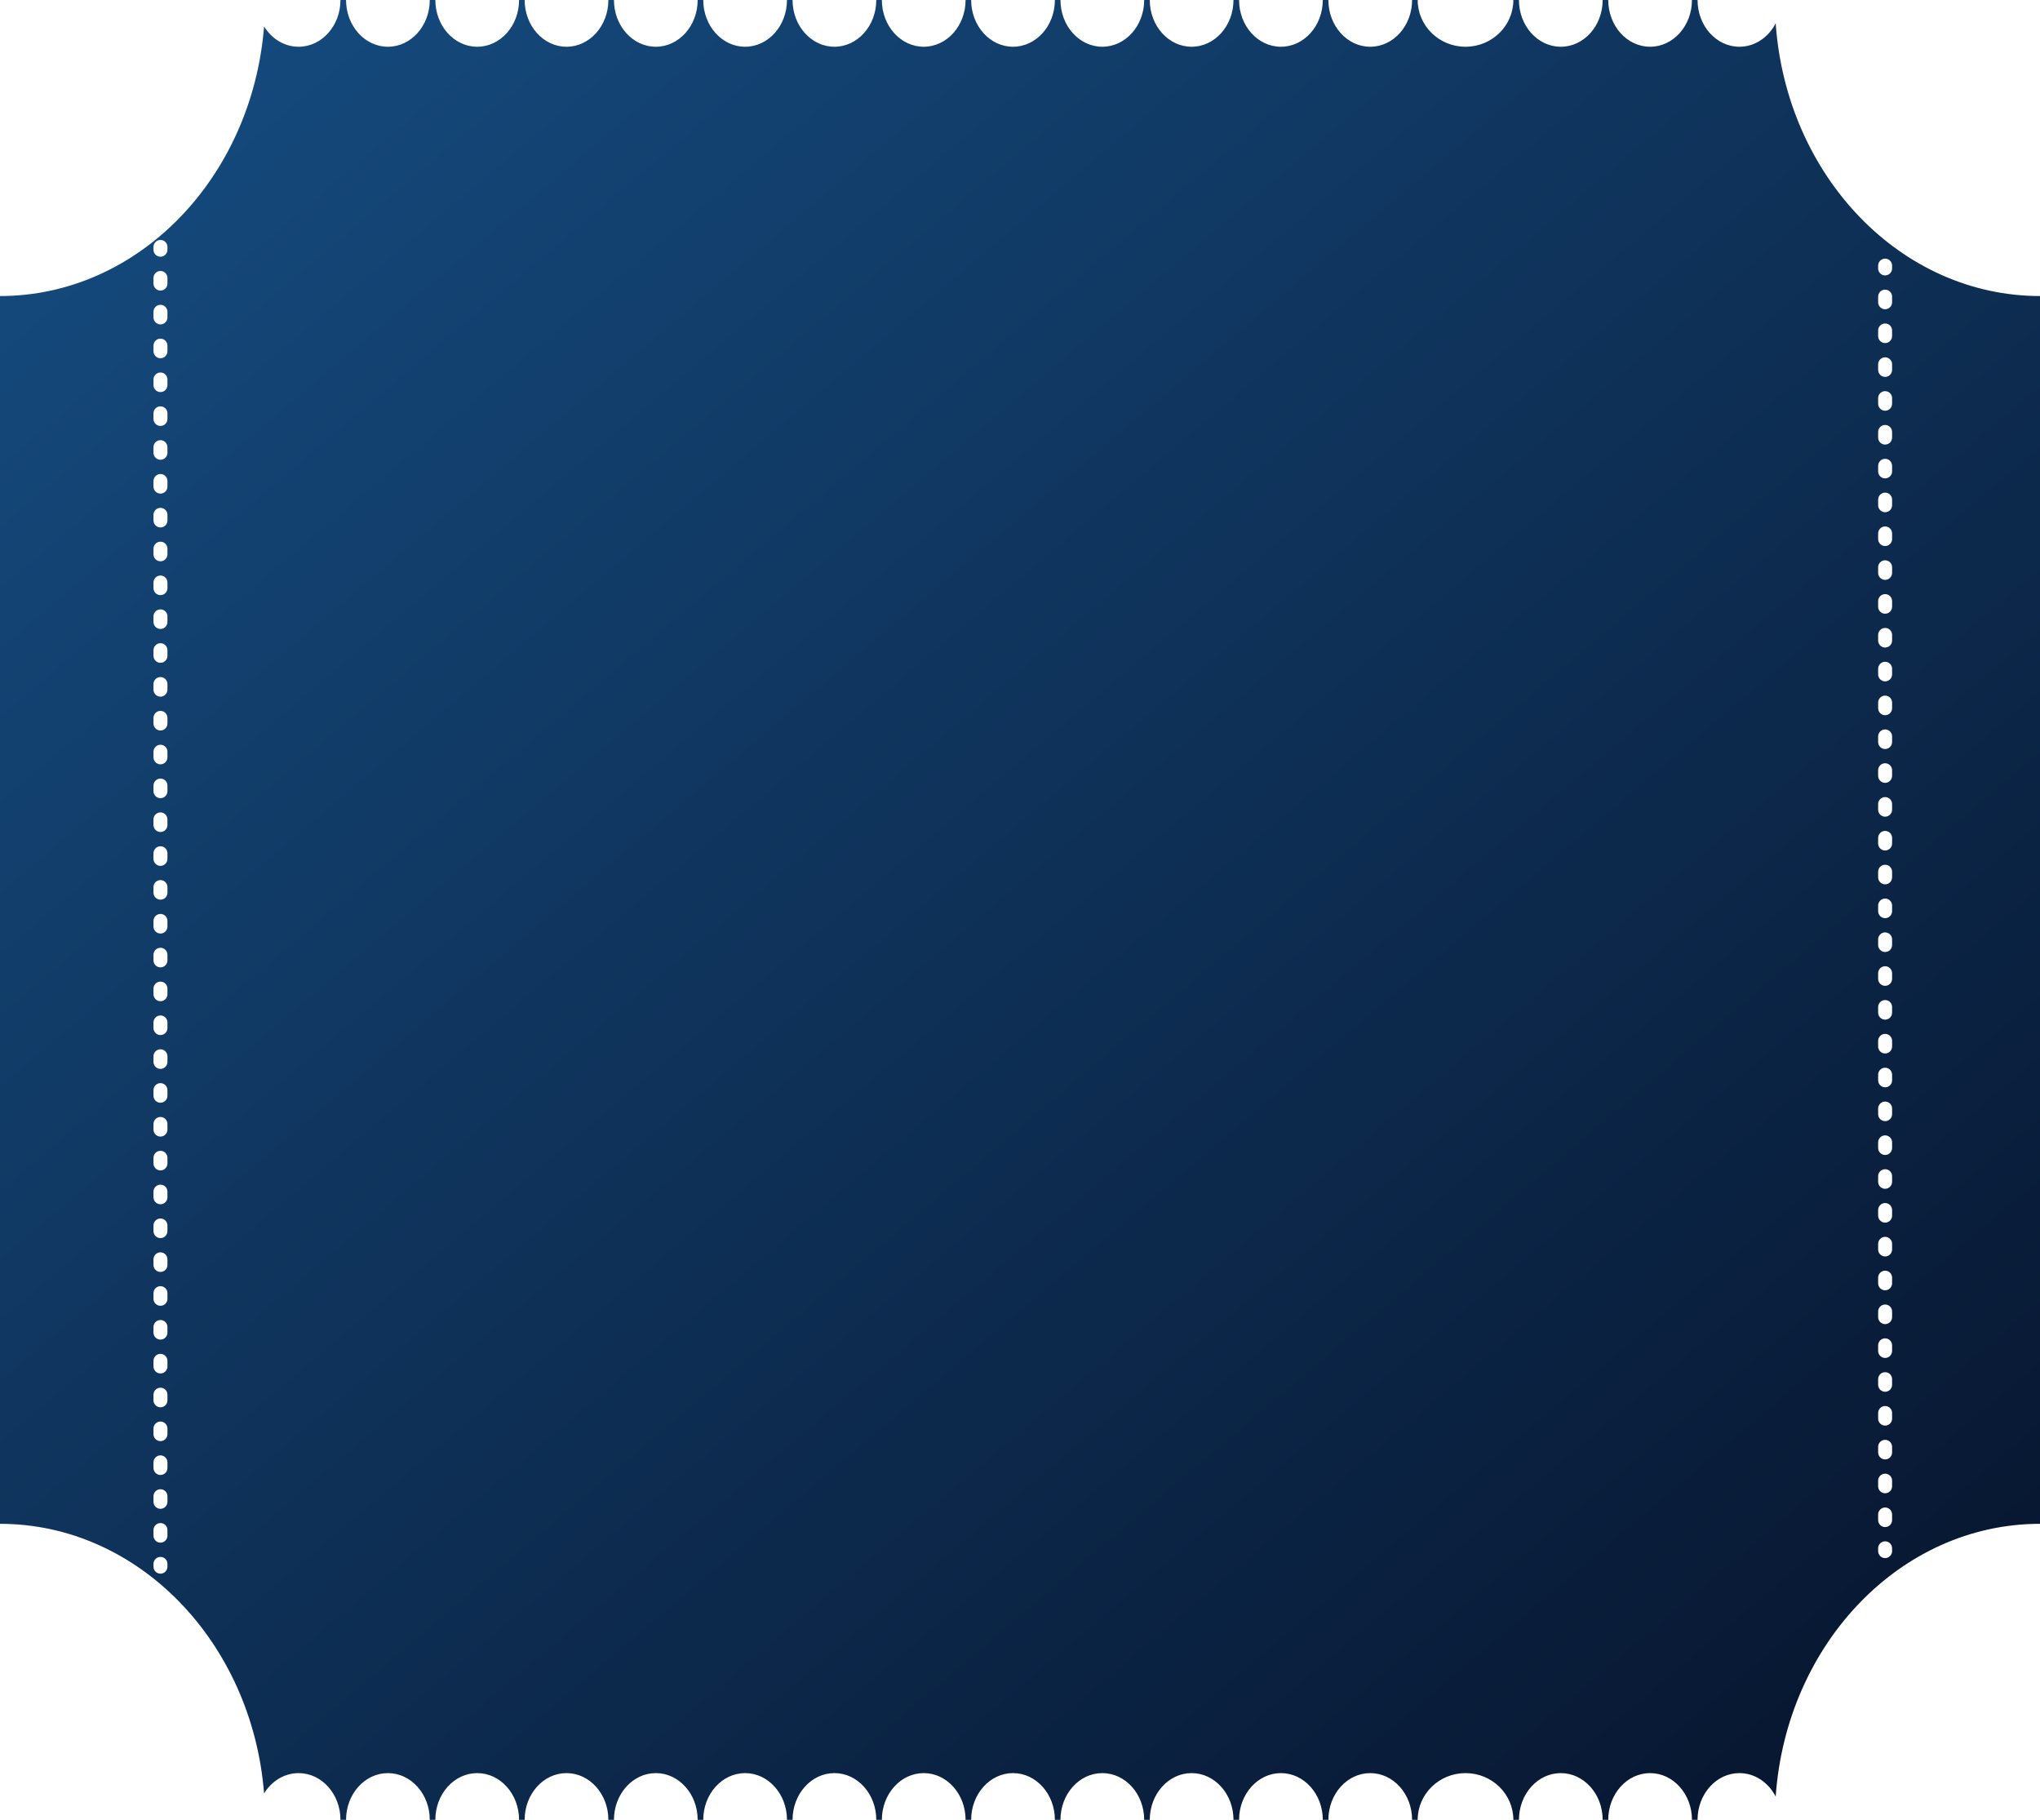
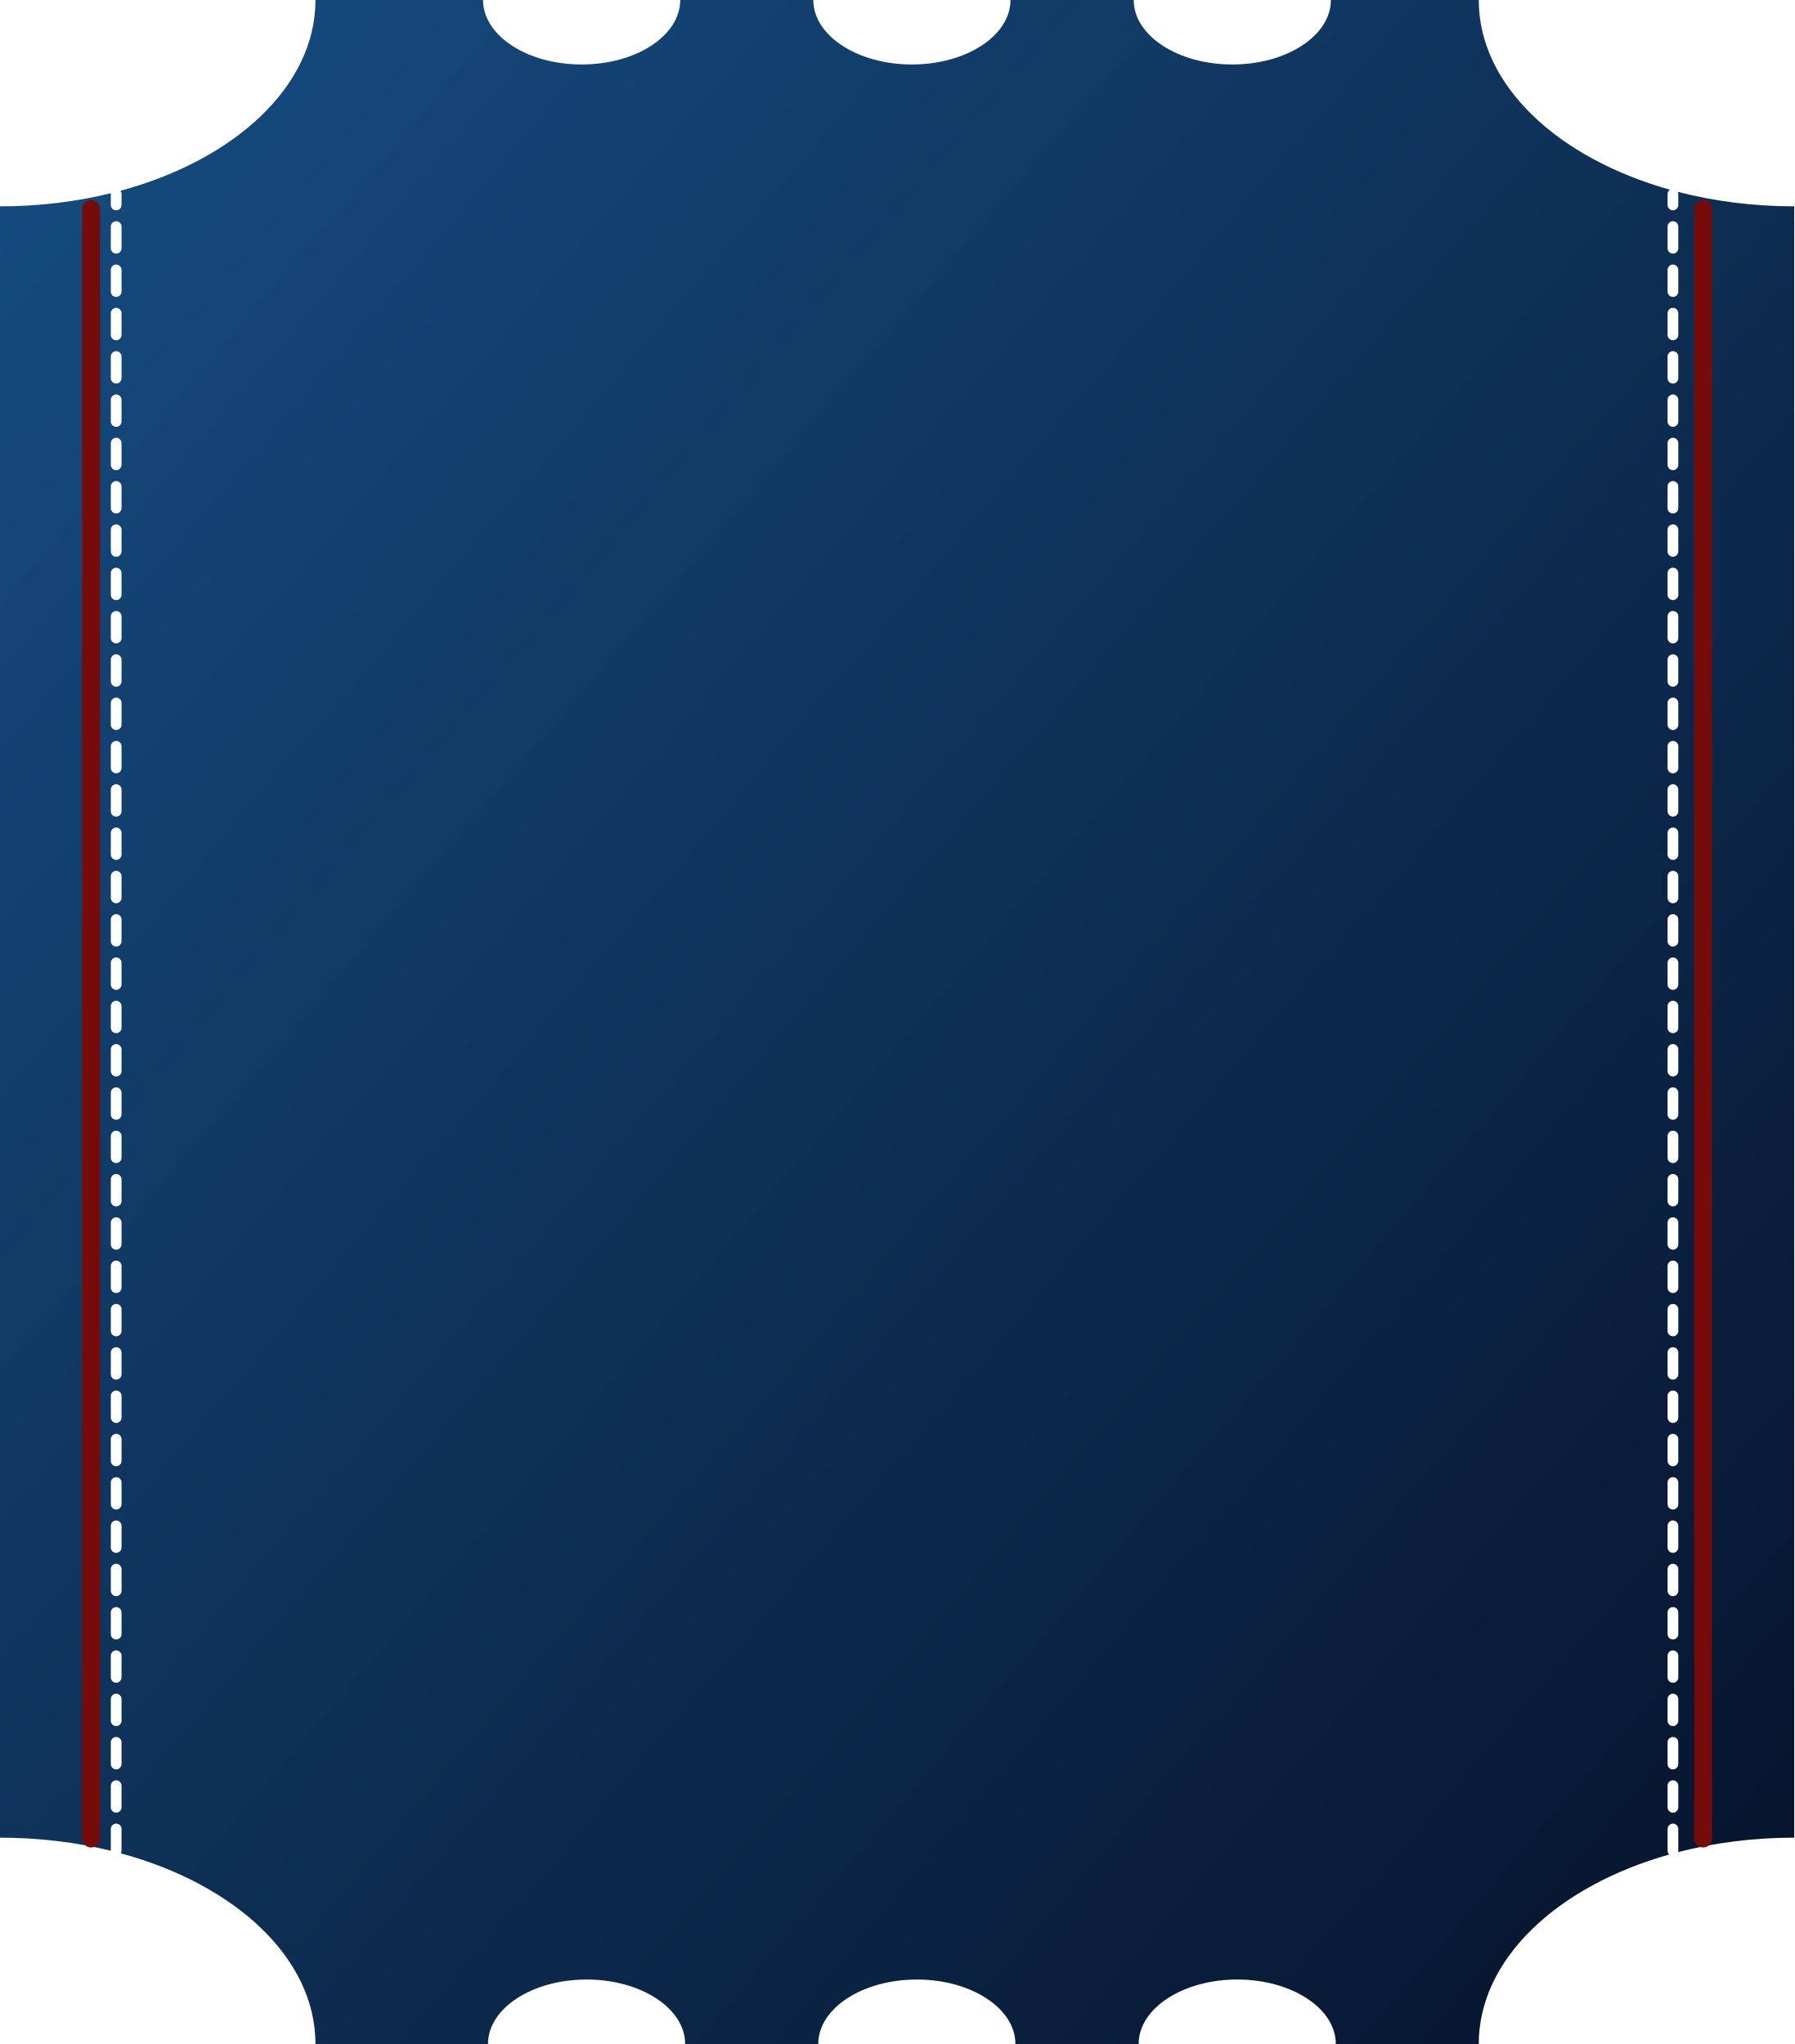
- <svg xmlns="http://www.w3.org/2000/svg" width="731" height="652" viewBox="0 0 731 652" fill="none">
-   <path fill-rule="evenodd" clip-rule="evenodd" d="M606.286 0H608.286C608.286 9.249 615.002 16.747 623.286 16.747C628.846 16.747 633.699 13.369 636.29 8.352C640.105 63.024 681.051 106.062 731 106.062V545.938C681.051 545.938 640.105 588.976 636.29 643.648C633.699 638.631 628.846 635.253 623.286 635.253C615.002 635.253 608.286 642.751 608.286 652H606.286C606.286 642.751 599.57 635.253 591.286 635.253C583.002 635.253 576.286 642.751 576.286 652H574.286C574.286 642.751 567.57 635.253 559.286 635.253C551.002 635.253 544.286 642.751 544.286 652H542.286C542.286 642.751 534.611 635.253 525.143 635.253C515.675 635.253 508 642.751 508 652H506C506 642.751 499.284 635.253 491 635.253C482.716 635.253 476 642.751 476 652H474C474 642.751 467.284 635.253 459 635.253C450.716 635.253 444 642.751 444 652H442C442 642.751 435.284 635.253 427 635.253C418.716 635.253 412 642.751 412 652H410C410 642.751 403.284 635.253 395 635.253C386.716 635.253 380 642.751 380 652H378C378 642.751 371.284 635.253 363 635.253C354.716 635.253 348 642.751 348 652H346C346 642.751 339.284 635.253 331 635.253C322.716 635.253 316 642.751 316 652H314C314 642.751 307.284 635.253 299 635.253C290.716 635.253 284 642.751 284 652H282C282 642.751 275.284 635.253 267 635.253C258.716 635.253 252 642.751 252 652H250C250 642.751 243.284 635.253 235 635.253C226.716 635.253 220 642.751 220 652H218C218 642.751 211.284 635.253 203 635.253C194.716 635.253 188 642.751 188 652H186C186 642.751 179.284 635.253 171 635.253C162.716 635.253 156 642.751 156 652H154C154 642.751 147.284 635.253 139 635.253C130.716 635.253 124 642.751 124 652H122C122 642.751 115.284 635.253 107 635.253C101.864 635.253 97.33 638.135 94.626 642.53C90.336 588.391 49.608 545.938 0 545.938V106.062C49.609 106.062 90.336 63.609 94.626 9.469C97.33 13.864 101.864 16.747 107 16.747C115.284 16.747 122 9.249 122 0H124C124 9.249 130.716 16.747 139 16.747C147.284 16.747 154 9.249 154 0H156C156 9.249 162.716 16.747 171 16.747C179.284 16.747 186 9.249 186 0H188C188 9.249 194.716 16.747 203 16.747C211.284 16.747 218 9.249 218 0H220C220 9.249 226.716 16.747 235 16.747C243.284 16.747 250 9.249 250 0H252C252 9.249 258.716 16.747 267 16.747C275.284 16.747 282 9.249 282 0H284C284 9.249 290.716 16.747 299 16.747C307.284 16.747 314 9.249 314 0H316C316 9.249 322.716 16.747 331 16.747C339.284 16.747 346 9.249 346 0H348C348 9.249 354.716 16.747 363 16.747C371.284 16.747 378 9.249 378 0H380C380 9.249 386.716 16.747 395 16.747C403.284 16.747 410 9.249 410 0H412C412 9.249 418.716 16.747 427 16.747C435.284 16.747 442 9.249 442 0H444C444 9.249 450.716 16.747 459 16.747C467.284 16.747 474 9.249 474 0H476C476 9.249 482.716 16.747 491 16.747C499.284 16.747 506 9.249 506 0H508C508 9.249 515.675 16.747 525.143 16.747C534.611 16.747 542.286 9.249 542.286 0H544.286C544.286 9.249 551.002 16.747 559.286 16.747C567.57 16.747 574.286 9.249 574.286 0H576.286C576.286 9.249 583.002 16.747 591.286 16.747C599.57 16.747 606.286 9.249 606.286 0ZM60 88.466C60 87.085 58.881 85.966 57.5 85.966C56.119 85.966 55 87.085 55 88.466V89.476C55 90.857 56.119 91.976 57.5 91.976C58.881 91.976 60 90.857 60 89.476V88.466ZM60 99.579C60 98.199 58.881 97.079 57.5 97.079C56.119 97.079 55 98.199 55 99.579V101.6C55 102.981 56.119 104.1 57.5 104.1C58.881 104.1 60 102.981 60 101.6V99.579ZM60 111.703C60 110.323 58.881 109.203 57.5 109.203C56.119 109.203 55 110.323 55 111.703V113.724C55 115.105 56.119 116.224 57.5 116.224C58.881 116.224 60 115.105 60 113.724V111.703ZM60 123.827C60 122.447 58.881 121.327 57.5 121.327C56.119 121.327 55 122.447 55 123.827V125.848C55 127.229 56.119 128.348 57.5 128.348C58.881 128.348 60 127.229 60 125.848V123.827ZM60 135.951C60 134.571 58.881 133.451 57.5 133.451C56.119 133.451 55 134.571 55 135.951V137.972C55 139.353 56.119 140.472 57.5 140.472C58.881 140.472 60 139.353 60 137.972V135.951ZM60 148.075C60 146.695 58.881 145.575 57.5 145.575C56.119 145.575 55 146.695 55 148.075V150.096C55 151.477 56.119 152.596 57.5 152.596C58.881 152.596 60 151.477 60 150.096V148.075ZM60 160.199C60 158.819 58.881 157.699 57.5 157.699C56.119 157.699 55 158.819 55 160.199V162.22C55 163.601 56.119 164.72 57.5 164.72C58.881 164.72 60 163.601 60 162.22V160.199ZM60 172.323C60 170.943 58.881 169.823 57.5 169.823C56.119 169.823 55 170.943 55 172.323V174.344C55 175.725 56.119 176.844 57.5 176.844C58.881 176.844 60 175.725 60 174.344V172.323ZM60 184.447C60 183.067 58.881 181.947 57.5 181.947C56.119 181.947 55 183.067 55 184.447V186.468C55 187.849 56.119 188.968 57.5 188.968C58.881 188.968 60 187.849 60 186.468V184.447ZM60 196.571C60 195.191 58.881 194.071 57.5 194.071C56.119 194.071 55 195.191 55 196.571V198.592C55 199.973 56.119 201.092 57.5 201.092C58.881 201.092 60 199.973 60 198.592V196.571ZM60 208.695C60 207.315 58.881 206.195 57.5 206.195C56.119 206.195 55 207.315 55 208.695V210.716C55 212.097 56.119 213.216 57.5 213.216C58.881 213.216 60 212.097 60 210.716V208.695ZM60 220.819C60 219.439 58.881 218.319 57.5 218.319C56.119 218.319 55 219.439 55 220.819V222.84C55 224.221 56.119 225.34 57.5 225.34C58.881 225.34 60 224.221 60 222.84V220.819ZM60 232.943C60 231.563 58.881 230.443 57.5 230.443C56.119 230.443 55 231.563 55 232.943V234.964C55 236.345 56.119 237.464 57.5 237.464C58.881 237.464 60 236.345 60 234.964V232.943ZM60 245.067C60 243.687 58.881 242.567 57.5 242.567C56.119 242.567 55 243.687 55 245.067V247.088C55 248.469 56.119 249.588 57.5 249.588C58.881 249.588 60 248.469 60 247.088V245.067ZM60 257.191C60 255.811 58.881 254.691 57.5 254.691C56.119 254.691 55 255.811 55 257.191V259.212C55 260.593 56.119 261.712 57.5 261.712C58.881 261.712 60 260.593 60 259.212V257.191ZM60 269.315C60 267.935 58.881 266.815 57.5 266.815C56.119 266.815 55 267.935 55 269.315V271.336C55 272.717 56.119 273.836 57.5 273.836C58.881 273.836 60 272.717 60 271.336V269.315ZM60 281.439C60 280.059 58.881 278.939 57.5 278.939C56.119 278.939 55 280.059 55 281.439V283.46C55 284.841 56.119 285.96 57.5 285.96C58.881 285.96 60 284.841 60 283.46V281.439ZM60 293.563C60 292.183 58.881 291.063 57.5 291.063C56.119 291.063 55 292.183 55 293.563V295.584C55 296.965 56.119 298.084 57.5 298.084C58.881 298.084 60 296.965 60 295.584V293.563ZM60 305.687C60 304.307 58.881 303.187 57.5 303.187C56.119 303.187 55 304.307 55 305.687V307.708C55 309.089 56.119 310.208 57.5 310.208C58.881 310.208 60 309.089 60 307.708V305.687ZM60 317.811C60 316.431 58.881 315.311 57.5 315.311C56.119 315.311 55 316.431 55 317.811V319.832C55 321.213 56.119 322.332 57.5 322.332C58.881 322.332 60 321.213 60 319.832V317.811ZM60 329.935C60 328.555 58.881 327.435 57.5 327.435C56.119 327.435 55 328.555 55 329.935V331.956C55 333.337 56.119 334.456 57.5 334.456C58.881 334.456 60 333.337 60 331.956V329.935ZM60 342.059C60 340.679 58.881 339.559 57.5 339.559C56.119 339.559 55 340.679 55 342.059V344.08C55 345.461 56.119 346.58 57.5 346.58C58.881 346.58 60 345.461 60 344.08V342.059ZM60 354.183C60 352.803 58.881 351.683 57.5 351.683C56.119 351.683 55 352.803 55 354.183V356.204C55 357.585 56.119 358.704 57.5 358.704C58.881 358.704 60 357.585 60 356.204V354.183ZM60 366.307C60 364.927 58.881 363.807 57.5 363.807C56.119 363.807 55 364.927 55 366.307V368.328C55 369.709 56.119 370.828 57.5 370.828C58.881 370.828 60 369.709 60 368.328V366.307ZM60 378.431C60 377.051 58.881 375.931 57.5 375.931C56.119 375.931 55 377.051 55 378.431V380.452C55 381.833 56.119 382.952 57.5 382.952C58.881 382.952 60 381.833 60 380.452V378.431ZM60 390.555C60 389.175 58.881 388.055 57.5 388.055C56.119 388.055 55 389.175 55 390.555V392.576C55 393.957 56.119 395.076 57.5 395.076C58.881 395.076 60 393.957 60 392.576V390.555ZM60 402.679C60 401.299 58.881 400.179 57.5 400.179C56.119 400.179 55 401.299 55 402.679V404.7C55 406.081 56.119 407.2 57.5 407.2C58.881 407.2 60 406.081 60 404.7V402.679ZM60 414.803C60 413.422 58.881 412.303 57.5 412.303C56.119 412.303 55 413.423 55 414.803V416.824C55 418.205 56.119 419.324 57.5 419.324C58.881 419.324 60 418.205 60 416.824V414.803ZM60 426.927C60 425.547 58.881 424.427 57.5 424.427C56.119 424.427 55 425.547 55 426.927L55 428.948C55 430.329 56.119 431.448 57.5 431.448C58.881 431.448 60 430.329 60 428.948L60 426.927ZM60 439.051C60 437.671 58.881 436.551 57.5 436.551C56.119 436.551 55 437.671 55 439.051V441.072C55 442.453 56.119 443.572 57.5 443.572C58.881 443.572 60 442.453 60 441.072V439.051ZM60 451.175C60 449.794 58.881 448.675 57.5 448.675C56.119 448.675 55 449.795 55 451.175V453.196C55 454.577 56.119 455.696 57.5 455.696C58.881 455.696 60 454.577 60 453.196V451.175ZM60 463.299C60 461.918 58.881 460.799 57.5 460.799C56.119 460.799 55 461.918 55 463.299V465.32C55 466.701 56.119 467.82 57.5 467.82C58.881 467.82 60 466.701 60 465.32V463.299ZM60 475.423C60 474.042 58.881 472.923 57.5 472.923C56.119 472.923 55 474.043 55 475.423V477.444C55 478.825 56.119 479.944 57.5 479.944C58.881 479.944 60 478.825 60 477.444V475.423ZM60 487.547C60 486.166 58.881 485.047 57.5 485.047C56.119 485.047 55 486.166 55 487.547V489.568C55 490.949 56.119 492.068 57.5 492.068C58.881 492.068 60 490.949 60 489.568V487.547ZM60 499.671C60 498.29 58.881 497.171 57.5 497.171C56.119 497.171 55 498.29 55 499.671V501.692C55 503.073 56.119 504.192 57.5 504.192C58.881 504.192 60 503.073 60 501.692V499.671ZM60 511.795C60 510.414 58.881 509.295 57.5 509.295C56.119 509.295 55 510.414 55 511.795V513.816C55 515.197 56.119 516.316 57.5 516.316C58.881 516.316 60 515.197 60 513.816V511.795ZM60 523.919C60 522.538 58.881 521.419 57.5 521.419C56.119 521.419 55 522.538 55 523.919L55 525.94C55 527.32 56.119 528.44 57.5 528.44C58.881 528.44 60 527.32 60 525.94L60 523.919ZM60 536.043C60 534.662 58.881 533.543 57.5 533.543C56.119 533.543 55 534.662 55 536.043V538.064C55 539.445 56.119 540.564 57.5 540.564C58.881 540.564 60 539.445 60 538.064V536.043ZM60 548.167C60 546.786 58.881 545.667 57.5 545.667C56.119 545.667 55 546.786 55 548.167V550.188C55 551.568 56.119 552.688 57.5 552.688C58.881 552.688 60 551.568 60 550.188V548.167ZM60 560.291C60 558.91 58.881 557.791 57.5 557.791C56.119 557.791 55 558.91 55 560.291V561.301C55 562.682 56.119 563.801 57.5 563.801C58.881 563.801 60 562.682 60 561.301V560.291ZM678 95.164C678 93.784 676.881 92.664 675.5 92.664C674.119 92.664 673 93.784 673 95.164V96.174C673 97.555 674.119 98.674 675.5 98.674C676.881 98.674 678 97.555 678 96.174V95.164ZM678 106.274C678 104.894 676.881 103.774 675.5 103.774C674.119 103.774 673 104.894 673 106.274V108.294C673 109.675 674.119 110.794 675.5 110.794C676.881 110.794 678 109.675 678 108.294V106.274ZM678 118.394C678 117.013 676.881 115.894 675.5 115.894C674.119 115.894 673 117.013 673 118.394V120.414C673 121.795 674.119 122.914 675.5 122.914C676.881 122.914 678 121.795 678 120.414V118.394ZM678 130.514C678 129.133 676.881 128.014 675.5 128.014C674.119 128.014 673 129.133 673 130.514V132.534C673 133.915 674.119 135.034 675.5 135.034C676.881 135.034 678 133.915 678 132.534V130.514ZM678 142.634C678 141.253 676.881 140.134 675.5 140.134C674.119 140.134 673 141.253 673 142.634V144.654C673 146.035 674.119 147.154 675.5 147.154C676.881 147.154 678 146.035 678 144.654V142.634ZM678 154.754C678 153.373 676.881 152.254 675.5 152.254C674.119 152.254 673 153.373 673 154.754V156.774C673 158.154 674.119 159.274 675.5 159.274C676.881 159.274 678 158.154 678 156.774V154.754ZM678 166.874C678 165.493 676.881 164.374 675.5 164.374C674.119 164.374 673 165.493 673 166.874V168.894C673 170.274 674.119 171.394 675.5 171.394C676.881 171.394 678 170.274 678 168.894V166.874ZM678 178.993C678 177.613 676.881 176.493 675.5 176.493C674.119 176.493 673 177.613 673 178.993V181.013C673 182.394 674.119 183.513 675.5 183.513C676.881 183.513 678 182.394 678 181.013V178.993ZM678 191.113C678 189.733 676.881 188.613 675.5 188.613C674.119 188.613 673 189.733 673 191.113V193.133C673 194.514 674.119 195.633 675.5 195.633C676.881 195.633 678 194.514 678 193.133V191.113ZM678 203.233C678 201.852 676.881 200.733 675.5 200.733C674.119 200.733 673 201.852 673 203.233V205.253C673 206.634 674.119 207.753 675.5 207.753C676.881 207.753 678 206.634 678 205.253V203.233ZM678 215.353C678 213.972 676.881 212.853 675.5 212.853C674.119 212.853 673 213.972 673 215.353V217.373C673 218.754 674.119 219.873 675.5 219.873C676.881 219.873 678 218.754 678 217.373V215.353ZM678 227.473C678 226.092 676.881 224.973 675.5 224.973C674.119 224.973 673 226.092 673 227.473V229.493C673 230.874 674.119 231.993 675.5 231.993C676.881 231.993 678 230.874 678 229.493V227.473ZM678 239.593C678 238.212 676.881 237.093 675.5 237.093C674.119 237.093 673 238.212 673 239.593V241.613C673 242.993 674.119 244.113 675.5 244.113C676.881 244.113 678 242.993 678 241.613V239.593ZM678 251.713C678 250.332 676.881 249.213 675.5 249.213C674.119 249.213 673 250.332 673 251.713V253.733C673 255.113 674.119 256.233 675.5 256.233C676.881 256.233 678 255.113 678 253.733V251.713ZM678 263.832C678 262.452 676.881 261.332 675.5 261.332C674.119 261.332 673 262.452 673 263.832V265.852C673 267.233 674.119 268.352 675.5 268.352C676.881 268.352 678 267.233 678 265.852V263.832ZM678 275.952C678 274.572 676.881 273.452 675.5 273.452C674.119 273.452 673 274.572 673 275.952V277.972C673 279.353 674.119 280.472 675.5 280.472C676.881 280.472 678 279.353 678 277.972V275.952ZM678 288.072C678 286.691 676.881 285.572 675.5 285.572C674.119 285.572 673 286.691 673 288.072V290.092C673 291.473 674.119 292.592 675.5 292.592C676.881 292.592 678 291.473 678 290.092V288.072ZM678 300.192C678 298.811 676.881 297.692 675.5 297.692C674.119 297.692 673 298.811 673 300.192V302.212C673 303.593 674.119 304.712 675.5 304.712C676.881 304.712 678 303.593 678 302.212V300.192ZM678 312.312C678 310.931 676.881 309.812 675.5 309.812C674.119 309.812 673 310.931 673 312.312V314.332C673 315.713 674.119 316.832 675.5 316.832C676.881 316.832 678 315.713 678 314.332V312.312ZM678 324.432C678 323.051 676.881 321.932 675.5 321.932C674.119 321.932 673 323.051 673 324.432V326.452C673 327.832 674.119 328.952 675.5 328.952C676.881 328.952 678 327.832 678 326.452V324.432ZM678 336.552C678 335.171 676.881 334.052 675.5 334.052C674.119 334.052 673 335.171 673 336.552V338.572C673 339.952 674.119 341.072 675.5 341.072C676.881 341.072 678 339.952 678 338.572V336.552ZM678 348.671C678 347.291 676.881 346.171 675.5 346.171C674.119 346.171 673 347.291 673 348.671V350.691C673 352.072 674.119 353.191 675.5 353.191C676.881 353.191 678 352.072 678 350.691V348.671ZM678 360.791C678 359.411 676.881 358.291 675.5 358.291C674.119 358.291 673 359.411 673 360.791V362.811C673 364.192 674.119 365.311 675.5 365.311C676.881 365.311 678 364.192 678 362.811V360.791ZM678 372.911C678 371.531 676.881 370.411 675.5 370.411C674.119 370.411 673 371.531 673 372.911V374.931C673 376.312 674.119 377.431 675.5 377.431C676.881 377.431 678 376.312 678 374.931V372.911ZM678 385.031C678 383.65 676.881 382.531 675.5 382.531C674.119 382.531 673 383.65 673 385.031V387.051C673 388.432 674.119 389.551 675.5 389.551C676.881 389.551 678 388.432 678 387.051V385.031ZM678 397.151C678 395.77 676.881 394.651 675.5 394.651C674.119 394.651 673 395.77 673 397.151V399.171C673 400.552 674.119 401.671 675.5 401.671C676.881 401.671 678 400.552 678 399.171V397.151ZM678 409.271C678 407.89 676.881 406.771 675.5 406.771C674.119 406.771 673 407.89 673 409.271V411.291C673 412.672 674.119 413.791 675.5 413.791C676.881 413.791 678 412.672 678 411.291V409.271ZM678 421.391C678 420.01 676.881 418.891 675.5 418.891C674.119 418.891 673 420.01 673 421.391V423.411C673 424.791 674.119 425.911 675.5 425.911C676.881 425.911 678 424.791 678 423.411V421.391ZM678 433.511C678 432.13 676.881 431.011 675.5 431.011C674.119 431.011 673 432.13 673 433.511V435.531C673 436.911 674.119 438.031 675.5 438.031C676.881 438.031 678 436.911 678 435.531V433.511ZM678 445.63C678 444.25 676.881 443.13 675.5 443.13C674.119 443.13 673 444.25 673 445.63V447.65C673 449.031 674.119 450.15 675.5 450.15C676.881 450.15 678 449.031 678 447.65V445.63ZM678 457.75C678 456.37 676.881 455.25 675.5 455.25C674.119 455.25 673 456.37 673 457.75V459.77C673 461.151 674.119 462.27 675.5 462.27C676.881 462.27 678 461.151 678 459.77V457.75ZM678 469.87C678 468.49 676.881 467.37 675.5 467.37C674.119 467.37 673 468.49 673 469.87V471.89C673 473.271 674.119 474.39 675.5 474.39C676.881 474.39 678 473.271 678 471.89V469.87ZM678 481.99C678 480.609 676.881 479.49 675.5 479.49C674.119 479.49 673 480.609 673 481.99V484.01C673 485.391 674.119 486.51 675.5 486.51C676.881 486.51 678 485.391 678 484.01V481.99ZM678 494.11C678 492.729 676.881 491.61 675.5 491.61C674.119 491.61 673 492.729 673 494.11V496.13C673 497.511 674.119 498.63 675.5 498.63C676.881 498.63 678 497.511 678 496.13V494.11ZM678 506.23C678 504.849 676.881 503.73 675.5 503.73C674.119 503.73 673 504.849 673 506.23V508.25C673 509.631 674.119 510.75 675.5 510.75C676.881 510.75 678 509.631 678 508.25V506.23ZM678 518.35C678 516.969 676.881 515.85 675.5 515.85C674.119 515.85 673 516.969 673 518.35V520.37C673 521.75 674.119 522.87 675.5 522.87C676.881 522.87 678 521.75 678 520.37V518.35ZM678 530.47C678 529.089 676.881 527.97 675.5 527.97C674.119 527.97 673 529.089 673 530.47V532.49C673 533.87 674.119 534.99 675.5 534.99C676.881 534.99 678 533.87 678 532.49V530.47ZM678 542.589C678 541.209 676.881 540.089 675.5 540.089C674.119 540.089 673 541.209 673 542.589V544.609C673 545.99 674.119 547.109 675.5 547.109C676.881 547.109 678 545.99 678 544.609V542.589ZM678 554.709C678 553.329 676.881 552.209 675.5 552.209C674.119 552.209 673 553.329 673 554.709V555.719C673 557.1 674.119 558.219 675.5 558.219C676.881 558.219 678 557.1 678 555.719V554.709Z" fill="url(#paint0_linear_51_13313)" />
+ <svg xmlns="http://www.w3.org/2000/svg" width="502" height="572" viewBox="0 0 502 572" fill="none">
+   <path fill-rule="evenodd" clip-rule="evenodd" d="M373.742 572H413.736C413.736 548.239 435.675 527.83 467.025 518.969C466.741 518.697 466.565 518.313 466.565 517.889V511.829C466.565 511.001 467.236 510.329 468.065 510.329C468.893 510.329 469.565 511.001 469.565 511.829V517.889C469.565 518.03 469.545 518.167 469.509 518.297C479.564 515.691 490.527 514.259 502 514.259V57.741C490.493 57.741 479.5 56.301 469.42 53.68C469.513 53.875 469.565 54.094 469.565 54.325V57.355C469.565 58.183 468.893 58.855 468.065 58.855C467.236 58.855 466.565 58.183 466.565 57.355V54.325C466.565 53.81 466.824 53.355 467.219 53.085C435.766 44.255 413.736 23.81 413.736 0L372.363 4.93376e-07C372.363 9.966 360.014 18.044 344.78 18.044C329.547 18.044 317.198 9.966 317.198 1.15121e-06L282.72 1.56236e-06C282.72 9.966 270.371 18.044 255.137 18.044C239.904 18.044 227.555 9.966 227.555 2.22019e-06L190.319 2.66423e-06C190.319 9.966 177.97 18.044 162.736 18.044C147.503 18.044 135.154 9.966 135.154 4.93376e-06H88.264C88.264 24.087 65.718 44.73 33.678 53.389C33.883 53.646 34.006 53.971 34.006 54.325V57.355C34.006 58.183 33.334 58.855 32.506 58.855C31.677 58.855 31.006 58.183 31.006 57.355V54.325C31.006 54.239 31.013 54.155 31.027 54.073C21.375 56.444 10.919 57.741 0 57.741L6.13247e-06 514.259C10.911 514.259 21.36 515.554 31.006 517.922C31.006 517.911 31.006 517.9 31.006 517.889V511.829C31.006 511.001 31.677 510.329 32.506 510.329C33.334 510.329 34.006 511.001 34.006 511.829V517.889C34.006 518.164 33.932 518.422 33.802 518.644C65.776 527.323 88.264 547.944 88.264 572H136.533C136.533 562.034 148.882 553.956 164.115 553.956C179.349 553.956 191.698 562.034 191.698 572H228.934C228.934 562.034 241.283 553.956 256.516 553.956C271.75 553.956 284.099 562.034 284.099 572H318.577C318.577 562.034 330.926 553.956 346.159 553.956C361.393 553.956 373.742 562.034 373.742 572ZM32.506 61.914C33.334 61.914 34.006 62.586 34.006 63.414V69.474C34.006 70.302 33.334 70.974 32.506 70.974C31.677 70.974 31.006 70.302 31.006 69.474V63.414C31.006 62.586 31.677 61.914 32.506 61.914ZM32.506 74.033C33.334 74.033 34.006 74.705 34.006 75.533V81.593C34.006 82.421 33.334 83.093 32.506 83.093C31.677 83.093 31.006 82.421 31.006 81.593L31.006 75.533C31.006 74.705 31.677 74.033 32.506 74.033ZM32.506 86.153C33.334 86.153 34.006 86.824 34.006 87.653V93.712C34.006 94.541 33.334 95.212 32.506 95.212C31.677 95.212 31.006 94.541 31.006 93.712V87.653C31.006 86.824 31.677 86.153 32.506 86.153ZM32.506 98.272C33.334 98.272 34.006 98.944 34.006 99.772L34.006 105.832C34.006 106.66 33.334 107.332 32.506 107.332C31.677 107.332 31.006 106.66 31.006 105.832V99.772C31.006 98.944 31.677 98.272 32.506 98.272ZM32.506 110.391C33.334 110.391 34.006 111.063 34.006 111.891V117.951C34.006 118.779 33.334 119.451 32.506 119.451C31.677 119.451 31.006 118.779 31.006 117.951V111.891C31.006 111.063 31.677 110.391 32.506 110.391ZM32.506 122.511C33.334 122.511 34.006 123.182 34.006 124.011V130.07C34.006 130.899 33.334 131.57 32.506 131.57C31.677 131.57 31.006 130.899 31.006 130.07V124.011C31.006 123.182 31.677 122.511 32.506 122.511ZM32.506 134.63C33.334 134.63 34.006 135.302 34.006 136.13V142.19C34.006 143.018 33.334 143.69 32.506 143.69C31.677 143.69 31.006 143.018 31.006 142.19V136.13C31.006 135.302 31.677 134.63 32.506 134.63ZM32.506 146.749C33.334 146.749 34.006 147.421 34.006 148.249V154.309C34.006 155.137 33.334 155.809 32.506 155.809C31.677 155.809 31.006 155.137 31.006 154.309V148.249C31.006 147.421 31.677 146.749 32.506 146.749ZM32.506 158.869C33.334 158.869 34.006 159.54 34.006 160.369V166.428C34.006 167.257 33.334 167.928 32.506 167.928C31.677 167.928 31.006 167.257 31.006 166.428V160.369C31.006 159.54 31.677 158.869 32.506 158.869ZM32.506 170.988C33.334 170.988 34.006 171.66 34.006 172.488V178.548C34.006 179.376 33.334 180.048 32.506 180.048C31.677 180.048 31.006 179.376 31.006 178.548V172.488C31.006 171.66 31.677 170.988 32.506 170.988ZM32.506 183.107C33.334 183.107 34.006 183.779 34.006 184.607V190.667C34.006 191.495 33.334 192.167 32.506 192.167C31.677 192.167 31.006 191.495 31.006 190.667V184.607C31.006 183.779 31.677 183.107 32.506 183.107ZM32.506 195.227C33.334 195.227 34.006 195.898 34.006 196.727V202.786C34.006 203.615 33.334 204.286 32.506 204.286C31.677 204.286 31.006 203.615 31.006 202.786V196.727C31.006 195.898 31.677 195.227 32.506 195.227ZM32.506 207.346C33.334 207.346 34.006 208.018 34.006 208.846V214.906C34.006 215.734 33.334 216.406 32.506 216.406C31.677 216.406 31.006 215.734 31.006 214.906V208.846C31.006 208.018 31.677 207.346 32.506 207.346ZM32.506 219.465C33.334 219.465 34.006 220.137 34.006 220.965V227.025C34.006 227.853 33.334 228.525 32.506 228.525C31.677 228.525 31.006 227.853 31.006 227.025V220.965C31.006 220.137 31.677 219.465 32.506 219.465ZM32.506 231.585C33.334 231.585 34.006 232.256 34.006 233.085V239.144C34.006 239.973 33.334 240.644 32.506 240.644C31.677 240.644 31.006 239.973 31.006 239.144L31.006 233.085C31.006 232.256 31.677 231.585 32.506 231.585ZM32.506 243.704C33.334 243.704 34.006 244.376 34.006 245.204V251.264C34.006 252.092 33.334 252.764 32.506 252.764C31.677 252.764 31.006 252.092 31.006 251.264V245.204C31.006 244.376 31.677 243.704 32.506 243.704ZM32.506 255.823C33.334 255.823 34.006 256.495 34.006 257.323V263.383C34.006 264.211 33.334 264.883 32.506 264.883C31.677 264.883 31.006 264.211 31.006 263.383V257.323C31.006 256.495 31.677 255.823 32.506 255.823ZM32.506 267.943C33.334 267.943 34.006 268.614 34.006 269.443V275.502C34.006 276.331 33.334 277.002 32.506 277.002C31.677 277.002 31.006 276.331 31.006 275.502V269.443C31.006 268.614 31.677 267.943 32.506 267.943ZM32.506 280.062C33.334 280.062 34.006 280.733 34.006 281.562V287.622C34.006 288.45 33.334 289.122 32.506 289.122C31.677 289.122 31.006 288.45 31.006 287.622L31.006 281.562C31.006 280.733 31.677 280.062 32.506 280.062ZM32.506 292.181C33.334 292.181 34.006 292.853 34.006 293.681V299.741C34.006 300.569 33.334 301.241 32.506 301.241C31.677 301.241 31.006 300.569 31.006 299.741V293.681C31.006 292.853 31.677 292.181 32.506 292.181ZM32.506 304.301C33.334 304.301 34.006 304.972 34.006 305.801V311.86C34.006 312.689 33.334 313.36 32.506 313.36C31.677 313.36 31.006 312.689 31.006 311.86V305.801C31.006 304.972 31.677 304.301 32.506 304.301ZM32.506 316.42C33.334 316.42 34.006 317.091 34.006 317.92V323.98C34.006 324.808 33.334 325.48 32.506 325.48C31.677 325.48 31.006 324.808 31.006 323.98V317.92C31.006 317.091 31.677 316.42 32.506 316.42ZM32.506 328.539C33.334 328.539 34.006 329.211 34.006 330.039V336.099C34.006 336.927 33.334 337.599 32.506 337.599C31.677 337.599 31.006 336.927 31.006 336.099V330.039C31.006 329.211 31.677 328.539 32.506 328.539ZM32.506 340.659C33.334 340.659 34.006 341.33 34.006 342.159V348.218C34.006 349.047 33.334 349.718 32.506 349.718C31.677 349.718 31.006 349.047 31.006 348.218V342.159C31.006 341.33 31.677 340.659 32.506 340.659ZM32.506 352.778C33.334 352.778 34.006 353.449 34.006 354.278V360.337C34.006 361.166 33.334 361.837 32.506 361.837C31.677 361.837 31.006 361.166 31.006 360.337V354.278C31.006 353.449 31.677 352.778 32.506 352.778ZM32.506 364.897C33.334 364.897 34.006 365.569 34.006 366.397V372.457C34.006 373.285 33.334 373.957 32.506 373.957C31.677 373.957 31.006 373.285 31.006 372.457V366.397C31.006 365.569 31.677 364.897 32.506 364.897ZM32.506 377.016C33.334 377.016 34.006 377.688 34.006 378.516V384.576C34.006 385.405 33.334 386.076 32.506 386.076C31.677 386.076 31.006 385.405 31.006 384.576V378.516C31.006 377.688 31.677 377.016 32.506 377.016ZM32.506 389.136C33.334 389.136 34.006 389.807 34.006 390.636V396.695C34.006 397.524 33.334 398.195 32.506 398.195C31.677 398.195 31.006 397.524 31.006 396.695V390.636C31.006 389.807 31.677 389.136 32.506 389.136ZM32.506 401.255C33.334 401.255 34.006 401.927 34.006 402.755V408.815C34.006 409.643 33.334 410.315 32.506 410.315C31.677 410.315 31.006 409.643 31.006 408.815V402.755C31.006 401.927 31.677 401.255 32.506 401.255ZM32.506 413.374C33.334 413.374 34.006 414.046 34.006 414.874L34.006 420.934C34.006 421.763 33.334 422.434 32.506 422.434C31.677 422.434 31.006 421.763 31.006 420.934V414.874C31.006 414.046 31.677 413.374 32.506 413.374ZM32.506 425.494C33.334 425.494 34.006 426.165 34.006 426.994V433.053C34.006 433.882 33.334 434.553 32.506 434.553C31.677 434.553 31.006 433.882 31.006 433.053V426.994C31.006 426.165 31.677 425.494 32.506 425.494ZM32.506 437.613C33.334 437.613 34.006 438.285 34.006 439.113V445.173C34.006 446.001 33.334 446.673 32.506 446.673C31.677 446.673 31.006 446.001 31.006 445.173L31.006 439.113C31.006 438.285 31.677 437.613 32.506 437.613ZM32.506 449.732C33.334 449.732 34.006 450.404 34.006 451.232V457.292C34.006 458.12 33.334 458.792 32.506 458.792C31.677 458.792 31.006 458.12 31.006 457.292V451.232C31.006 450.404 31.677 449.732 32.506 449.732ZM32.506 461.852C33.334 461.852 34.006 462.523 34.006 463.352V469.411C34.006 470.24 33.334 470.911 32.506 470.911C31.677 470.911 31.006 470.24 31.006 469.411V463.352C31.006 462.523 31.677 461.852 32.506 461.852ZM32.506 473.971C33.334 473.971 34.006 474.643 34.006 475.471V481.531C34.006 482.359 33.334 483.031 32.506 483.031C31.677 483.031 31.006 482.359 31.006 481.531V475.471C31.006 474.643 31.677 473.971 32.506 473.971ZM32.506 486.09C33.334 486.09 34.006 486.762 34.006 487.59V493.65C34.006 494.478 33.334 495.15 32.506 495.15C31.677 495.15 31.006 494.478 31.006 493.65L31.006 487.59C31.006 486.762 31.677 486.09 32.506 486.09ZM32.506 498.21C33.334 498.21 34.006 498.881 34.006 499.71V505.769C34.006 506.598 33.334 507.269 32.506 507.269C31.677 507.269 31.006 506.598 31.006 505.769V499.71C31.006 498.881 31.677 498.21 32.506 498.21ZM469.565 63.414C469.565 62.586 468.893 61.914 468.065 61.914C467.236 61.914 466.565 62.586 466.565 63.414V69.474C466.565 70.302 467.236 70.974 468.065 70.974C468.893 70.974 469.565 70.302 469.565 69.474V63.414ZM469.565 75.533C469.565 74.705 468.893 74.033 468.065 74.033C467.236 74.033 466.565 74.705 466.565 75.533V81.593C466.565 82.421 467.236 83.093 468.065 83.093C468.893 83.093 469.565 82.421 469.565 81.593V75.533ZM469.565 87.653C469.565 86.824 468.893 86.153 468.065 86.153C467.236 86.153 466.565 86.824 466.565 87.653V93.712C466.565 94.541 467.236 95.212 468.065 95.212C468.893 95.212 469.565 94.541 469.565 93.712V87.653ZM469.565 99.772C469.565 98.944 468.893 98.272 468.065 98.272C467.236 98.272 466.565 98.944 466.565 99.772V105.832C466.565 106.66 467.236 107.332 468.065 107.332C468.893 107.332 469.565 106.66 469.565 105.832V99.772ZM469.565 111.891C469.565 111.063 468.893 110.391 468.065 110.391C467.236 110.391 466.565 111.063 466.565 111.891V117.951C466.565 118.779 467.236 119.451 468.065 119.451C468.893 119.451 469.565 118.779 469.565 117.951V111.891ZM469.565 124.011C469.565 123.182 468.893 122.511 468.065 122.511C467.236 122.511 466.565 123.182 466.565 124.011V130.07C466.565 130.899 467.236 131.57 468.065 131.57C468.893 131.57 469.565 130.899 469.565 130.07V124.011ZM469.565 136.13C469.565 135.302 468.893 134.63 468.065 134.63C467.236 134.63 466.565 135.302 466.565 136.13V142.19C466.565 143.018 467.236 143.69 468.065 143.69C468.893 143.69 469.565 143.018 469.565 142.19V136.13ZM469.565 148.249C469.565 147.421 468.893 146.749 468.065 146.749C467.236 146.749 466.565 147.421 466.565 148.249V154.309C466.565 155.137 467.236 155.809 468.065 155.809C468.893 155.809 469.565 155.137 469.565 154.309V148.249ZM469.565 160.369C469.565 159.54 468.893 158.869 468.065 158.869C467.236 158.869 466.565 159.54 466.565 160.369V166.428C466.565 167.257 467.236 167.928 468.065 167.928C468.893 167.928 469.565 167.257 469.565 166.428V160.369ZM469.565 172.488C469.565 171.66 468.893 170.988 468.065 170.988C467.236 170.988 466.565 171.66 466.565 172.488V178.548C466.565 179.376 467.236 180.048 468.065 180.048C468.893 180.048 469.565 179.376 469.565 178.548V172.488ZM469.565 184.607C469.565 183.779 468.893 183.107 468.065 183.107C467.236 183.107 466.565 183.779 466.565 184.607V190.667C466.565 191.495 467.236 192.167 468.065 192.167C468.893 192.167 469.565 191.495 469.565 190.667V184.607ZM469.565 196.727C469.565 195.898 468.893 195.227 468.065 195.227C467.236 195.227 466.565 195.898 466.565 196.727V202.786C466.565 203.615 467.236 204.286 468.065 204.286C468.893 204.286 469.565 203.615 469.565 202.786V196.727ZM469.565 208.846C469.565 208.018 468.893 207.346 468.065 207.346C467.236 207.346 466.565 208.018 466.565 208.846V214.906C466.565 215.734 467.236 216.406 468.065 216.406C468.893 216.406 469.565 215.734 469.565 214.906V208.846ZM469.565 220.965C469.565 220.137 468.893 219.465 468.065 219.465C467.236 219.465 466.565 220.137 466.565 220.965V227.025C466.565 227.853 467.236 228.525 468.065 228.525C468.893 228.525 469.565 227.853 469.565 227.025V220.965ZM469.565 233.085C469.565 232.256 468.893 231.585 468.065 231.585C467.236 231.585 466.565 232.256 466.565 233.085V239.144C466.565 239.973 467.236 240.644 468.065 240.644C468.893 240.644 469.565 239.973 469.565 239.144V233.085ZM469.565 245.204C469.565 244.376 468.893 243.704 468.065 243.704C467.236 243.704 466.565 244.376 466.565 245.204V251.264C466.565 252.092 467.236 252.764 468.065 252.764C468.893 252.764 469.565 252.092 469.565 251.264V245.204ZM469.565 257.323C469.565 256.495 468.893 255.823 468.065 255.823C467.236 255.823 466.565 256.495 466.565 257.323V263.383C466.565 264.211 467.236 264.883 468.065 264.883C468.893 264.883 469.565 264.211 469.565 263.383V257.323ZM469.565 269.443C469.565 268.614 468.893 267.943 468.065 267.943C467.236 267.943 466.565 268.614 466.565 269.443V275.502C466.565 276.331 467.236 277.002 468.065 277.002C468.893 277.002 469.565 276.331 469.565 275.502V269.443ZM469.565 281.562C469.565 280.733 468.893 280.062 468.065 280.062C467.236 280.062 466.565 280.733 466.565 281.562V287.622C466.565 288.45 467.236 289.122 468.065 289.122C468.893 289.122 469.565 288.45 469.565 287.622V281.562ZM469.565 293.681C469.565 292.853 468.893 292.181 468.065 292.181C467.236 292.181 466.565 292.853 466.565 293.681V299.741C466.565 300.569 467.236 301.241 468.065 301.241C468.893 301.241 469.565 300.569 469.565 299.741V293.681ZM469.565 305.801C469.565 304.972 468.893 304.301 468.065 304.301C467.236 304.301 466.565 304.972 466.565 305.801V311.86C466.565 312.689 467.236 313.36 468.065 313.36C468.893 313.36 469.565 312.689 469.565 311.86V305.801ZM469.565 317.92C469.565 317.091 468.893 316.42 468.065 316.42C467.236 316.42 466.565 317.091 466.565 317.92V323.98C466.565 324.808 467.236 325.48 468.065 325.48C468.893 325.48 469.565 324.808 469.565 323.98V317.92ZM469.565 330.039C469.565 329.211 468.893 328.539 468.065 328.539C467.236 328.539 466.565 329.211 466.565 330.039V336.099C466.565 336.927 467.236 337.599 468.065 337.599C468.893 337.599 469.565 336.927 469.565 336.099V330.039ZM469.565 342.159C469.565 341.33 468.893 340.659 468.065 340.659C467.236 340.659 466.565 341.33 466.565 342.159V348.218C466.565 349.047 467.236 349.718 468.065 349.718C468.893 349.718 469.565 349.047 469.565 348.218V342.159ZM469.565 354.278C469.565 353.449 468.893 352.778 468.065 352.778C467.236 352.778 466.565 353.449 466.565 354.278V360.337C466.565 361.166 467.236 361.837 468.065 361.837C468.893 361.837 469.565 361.166 469.565 360.337V354.278ZM469.565 366.397C469.565 365.569 468.893 364.897 468.065 364.897C467.236 364.897 466.565 365.569 466.565 366.397V372.457C466.565 373.285 467.236 373.957 468.065 373.957C468.893 373.957 469.565 373.285 469.565 372.457V366.397ZM469.565 378.516C469.565 377.688 468.893 377.016 468.065 377.016C467.236 377.016 466.565 377.688 466.565 378.516V384.576C466.565 385.405 467.236 386.076 468.065 386.076C468.893 386.076 469.565 385.405 469.565 384.576V378.516ZM469.565 390.636C469.565 389.807 468.893 389.136 468.065 389.136C467.236 389.136 466.565 389.807 466.565 390.636V396.695C466.565 397.524 467.236 398.195 468.065 398.195C468.893 398.195 469.565 397.524 469.565 396.695V390.636ZM469.565 402.755C469.565 401.927 468.893 401.255 468.065 401.255C467.236 401.255 466.565 401.927 466.565 402.755V408.815C466.565 409.643 467.236 410.315 468.065 410.315C468.893 410.315 469.565 409.643 469.565 408.815V402.755ZM469.565 414.874C469.565 414.046 468.893 413.374 468.065 413.374C467.236 413.374 466.565 414.046 466.565 414.874V420.934C466.565 421.763 467.236 422.434 468.065 422.434C468.893 422.434 469.565 421.763 469.565 420.934V414.874ZM469.565 426.994C469.565 426.165 468.893 425.494 468.065 425.494C467.236 425.494 466.565 426.165 466.565 426.994V433.053C466.565 433.882 467.236 434.553 468.065 434.553C468.893 434.553 469.565 433.882 469.565 433.053V426.994ZM469.565 439.113C469.565 438.285 468.893 437.613 468.065 437.613C467.236 437.613 466.565 438.285 466.565 439.113V445.173C466.565 446.001 467.236 446.673 468.065 446.673C468.893 446.673 469.565 446.001 469.565 445.173V439.113ZM469.565 451.232C469.565 450.404 468.893 449.732 468.065 449.732C467.236 449.732 466.565 450.404 466.565 451.232V457.292C466.565 458.12 467.236 458.792 468.065 458.792C468.893 458.792 469.565 458.12 469.565 457.292V451.232ZM469.565 463.352C469.565 462.523 468.893 461.852 468.065 461.852C467.236 461.852 466.565 462.523 466.565 463.352V469.411C466.565 470.24 467.236 470.911 468.065 470.911C468.893 470.911 469.565 470.24 469.565 469.411V463.352ZM469.565 475.471C469.565 474.643 468.893 473.971 468.065 473.971C467.236 473.971 466.565 474.643 466.565 475.471V481.531C466.565 482.359 467.236 483.031 468.065 483.031C468.893 483.031 469.565 482.359 469.565 481.531V475.471ZM469.565 487.59C469.565 486.762 468.893 486.09 468.065 486.09C467.236 486.09 466.565 486.762 466.565 487.59V493.65C466.565 494.478 467.236 495.15 468.065 495.15C468.893 495.15 469.565 494.478 469.565 493.65V487.59ZM469.565 499.71C469.565 498.881 468.893 498.21 468.065 498.21C467.236 498.21 466.565 498.881 466.565 499.71V505.769C466.565 506.598 467.236 507.269 468.065 507.269C468.893 507.269 469.565 506.598 469.565 505.769V499.71Z" fill="url(#paint0_linear_1032_6468)" />
+   <line x1="25.5" y1="514.5" x2="25.5" y2="58.5" stroke="#760B0B" stroke-width="5" stroke-linecap="round" />
+   <line x1="476.5" y1="514.5" x2="476.5" y2="58.5" stroke="#760B0B" stroke-width="5" stroke-linecap="round" />
  <defs>
-     <linearGradient id="paint0_linear_51_13313" x1="856.641" y1="764.062" x2="102.009" y2="-127.128" gradientUnits="userSpaceOnUse">
+     <linearGradient id="paint0_linear_1032_6468" x1="588.281" y1="652.804" x2="-91.97" y2="70.828" gradientUnits="userSpaceOnUse">
      <stop stop-color="#04091C" />
      <stop offset="1" stop-color="#164F85" />
    </linearGradient>
  </defs>
</svg>
